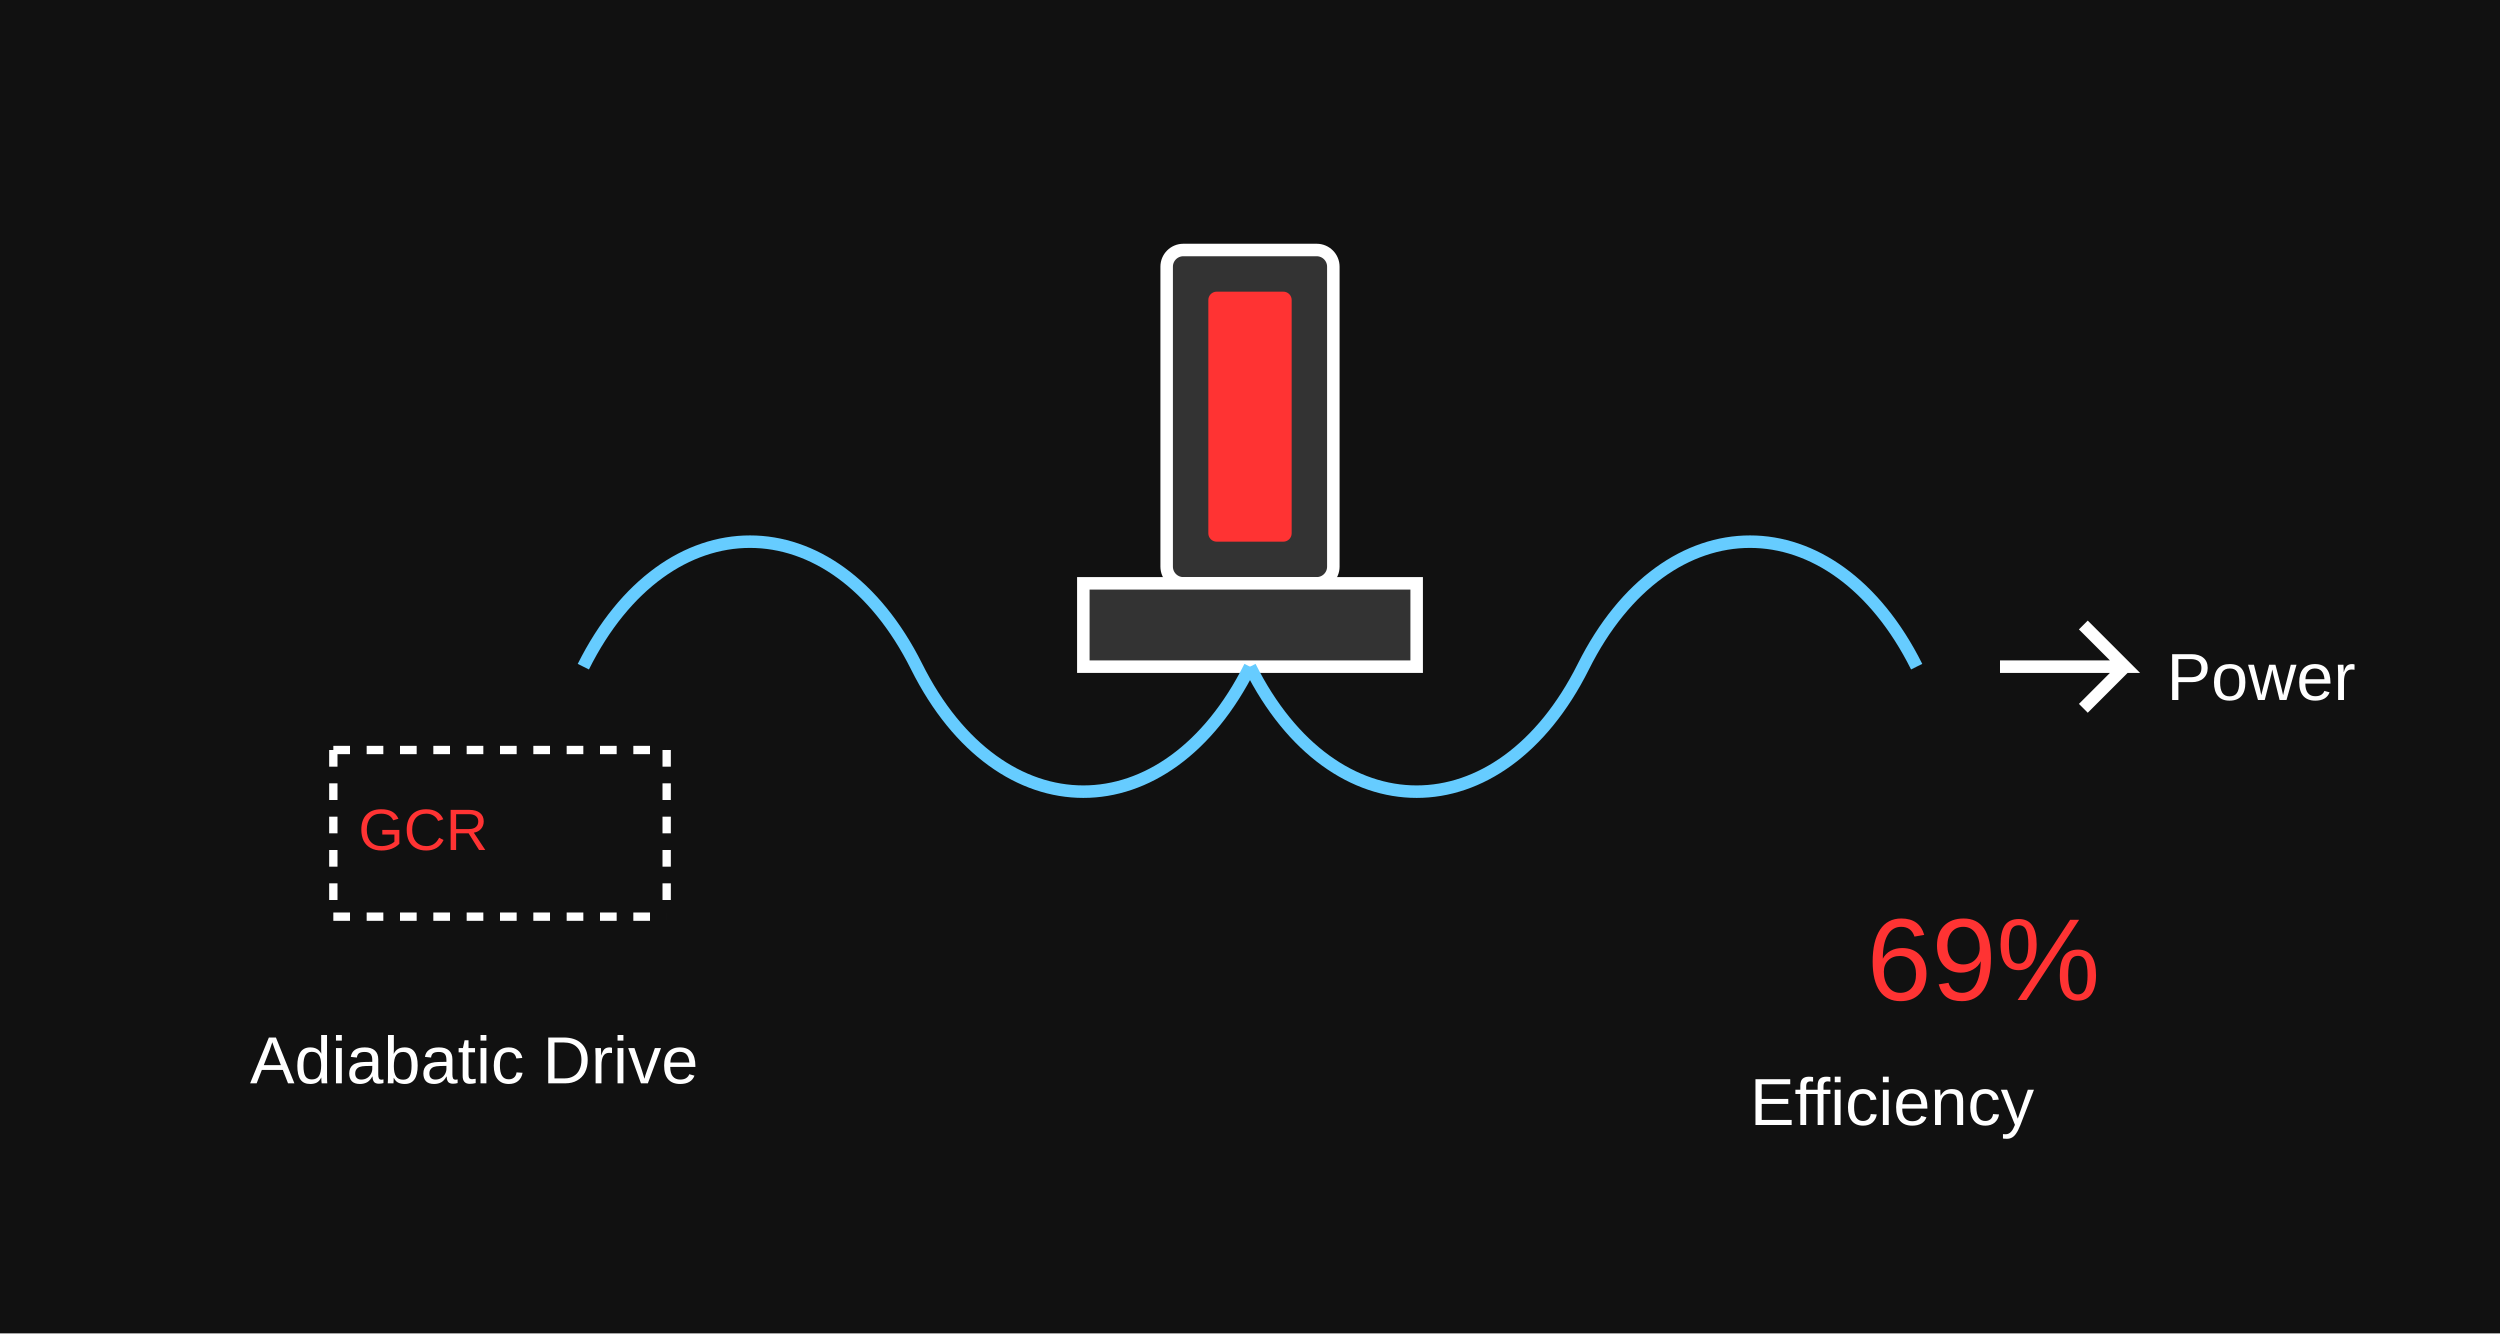
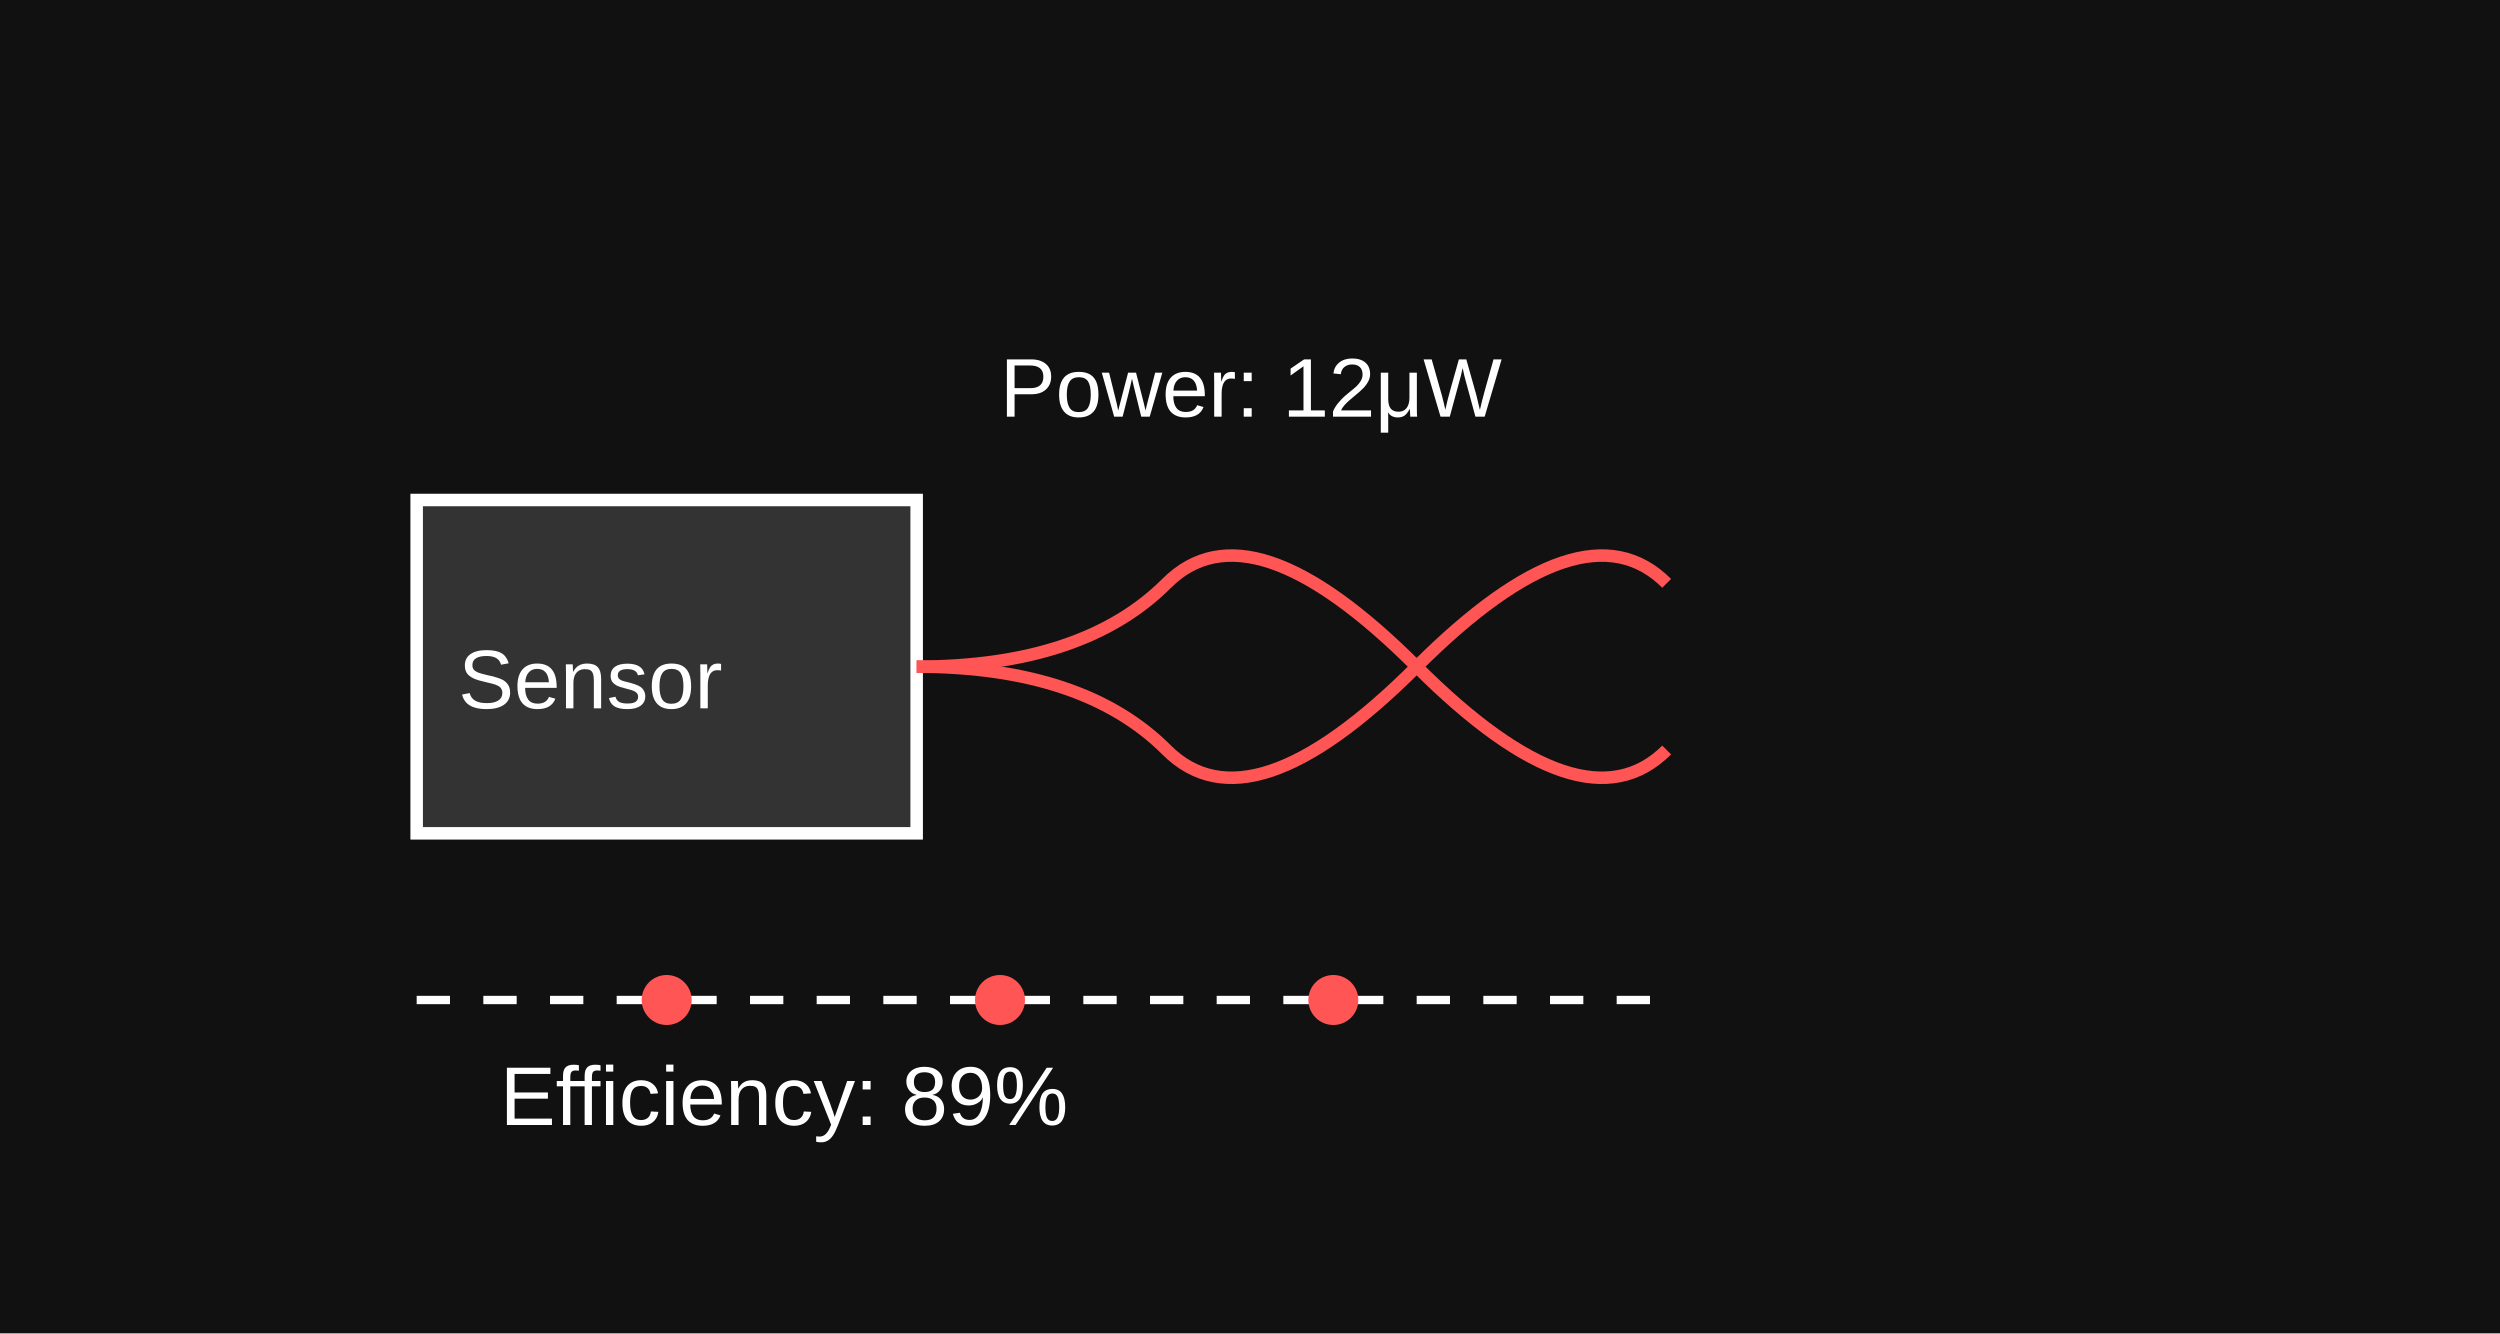
<svg xmlns="http://www.w3.org/2000/svg" width="300" height="160" viewBox="0 0 300 160">
-   <rect width="300" height="160" fill="#111111" />
-   <rect x="140" y="30" width="20" height="40" rx="2" fill="#333333" stroke="#ffffff" stroke-width="1.5" />
-   <rect x="145" y="35" width="10" height="30" rx="1" fill="#ff3333" />
-   <rect x="130" y="70" width="40" height="10" fill="#333333" stroke="#ffffff" stroke-width="1.5" />
-   <path d="M150,80             C160,100 180,100 190,80             C200,60 220,60 230,80" fill="none" stroke="#66ccff" stroke-width="1.5" />
-   <path d="M150,80             C140,100 120,100 110,80             C100,60 80,60 70,80" fill="none" stroke="#66ccff" stroke-width="1.5" />
-   <path d="M240,80 L255,80 L250,75 L255,80 L250,85" fill="none" stroke="#ffffff" stroke-width="1.5" />
-   <text x="260" y="84" font-family="Arial" font-size="8" fill="#ffffff">Power</text>
-   <text x="224" y="120" font-family="Arial" font-size="14" fill="#ff3333">69%</text>
-   <text x="210" y="135" font-family="Arial" font-size="8" fill="#ffffff">Efficiency</text>
-   <line x1="40" y1="90" x2="80" y2="90" stroke="#ffffff" stroke-width="1" stroke-dasharray="2,2" />
-   <line x1="40" y1="110" x2="80" y2="110" stroke="#ffffff" stroke-width="1" stroke-dasharray="2,2" />
-   <line x1="40" y1="90" x2="40" y2="110" stroke="#ffffff" stroke-width="1" stroke-dasharray="2,2" />
-   <line x1="80" y1="90" x2="80" y2="110" stroke="#ffffff" stroke-width="1" stroke-dasharray="2,2" />
-   <text x="30" y="130" font-family="Arial" font-size="8" fill="#ffffff">Adiabatic Drive</text>
-   <text x="43" y="102" font-family="Arial" font-size="7" fill="#ff3333">GCR</text>
+   <style>
+     .bg { fill: #111111; }
+     .text-color { fill: #ffffff; }
+     .box-bg { fill: #333333; }
+     :root[data-theme='light'] .bg { fill: #f5f5f5; }
+     :root[data-theme='light'] .text-color { fill: #333333; }
+     :root[data-theme='light'] .box-bg { fill: #ffffff; }
+     
+     .stroke-color { stroke: #ffffff; }
+     :root[data-theme='light'] .stroke-color { stroke: #666666; }
+     
+     .data-point { fill: #ff5555; }
+     :root[data-theme='light'] .data-point { fill: #ff7777; }
+   </style>
+   <rect width="300" height="160" class="bg" />
+   <rect x="50" y="60" width="60" height="40" class="box-bg stroke-color" stroke-width="1.5" />
+   <text x="55" y="85" font-family="Arial" font-size="10" class="text-color">Sensor</text>
+   <path d="M110,80 Q130,80 140,70 T170,80 T200,90" fill="none" stroke="#ff5555" stroke-width="1.5" />
+   <path d="M110,80 Q130,80 140,90 T170,80 T200,70" fill="none" stroke="#ff5555" stroke-width="1.5" />
+   <text x="120" y="50" font-family="Arial" font-size="10" class="text-color">Power: 12μW</text>
+   <line x1="50" y1="120" x2="200" y2="120" class="stroke-color" stroke-dasharray="4" stroke-width="1" />
+   <text x="60" y="135" font-family="Arial" font-size="10" class="text-color">Efficiency: 89%</text>
+   <circle cx="80" cy="120" r="3" class="data-point" />
+   <circle cx="120" cy="120" r="3" class="data-point" />
+   <circle cx="160" cy="120" r="3" class="data-point" />
</svg>
